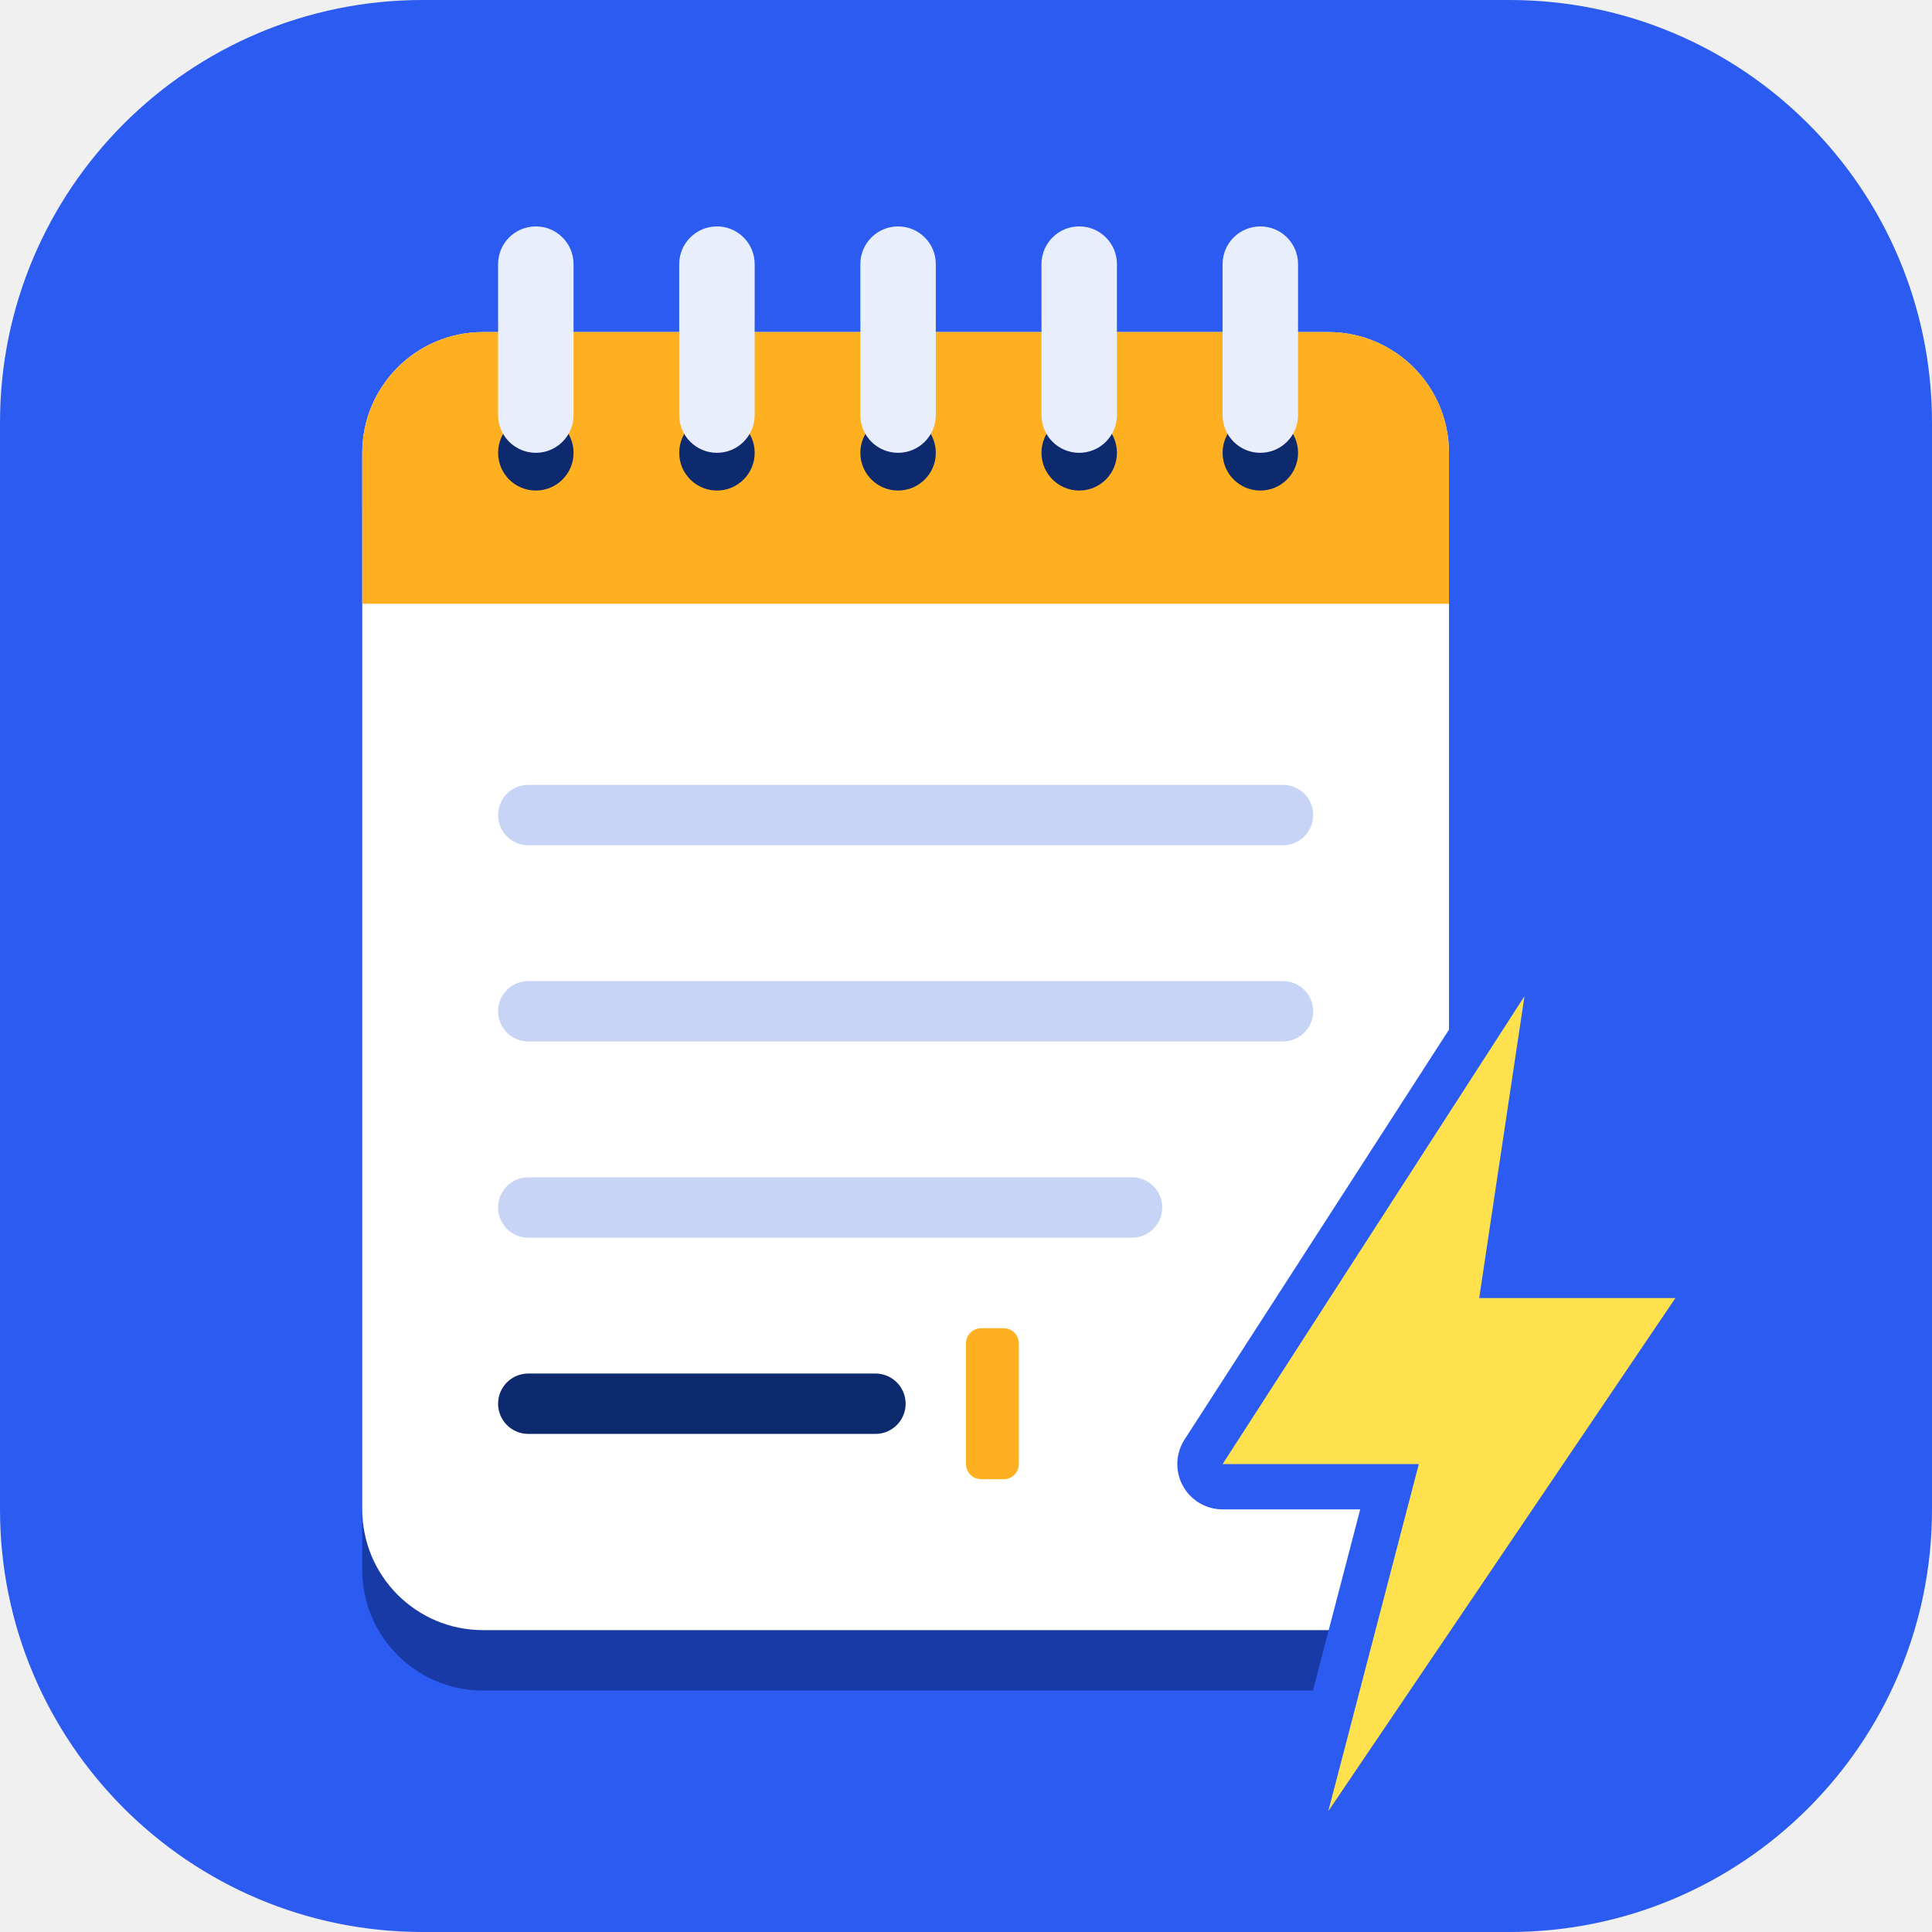
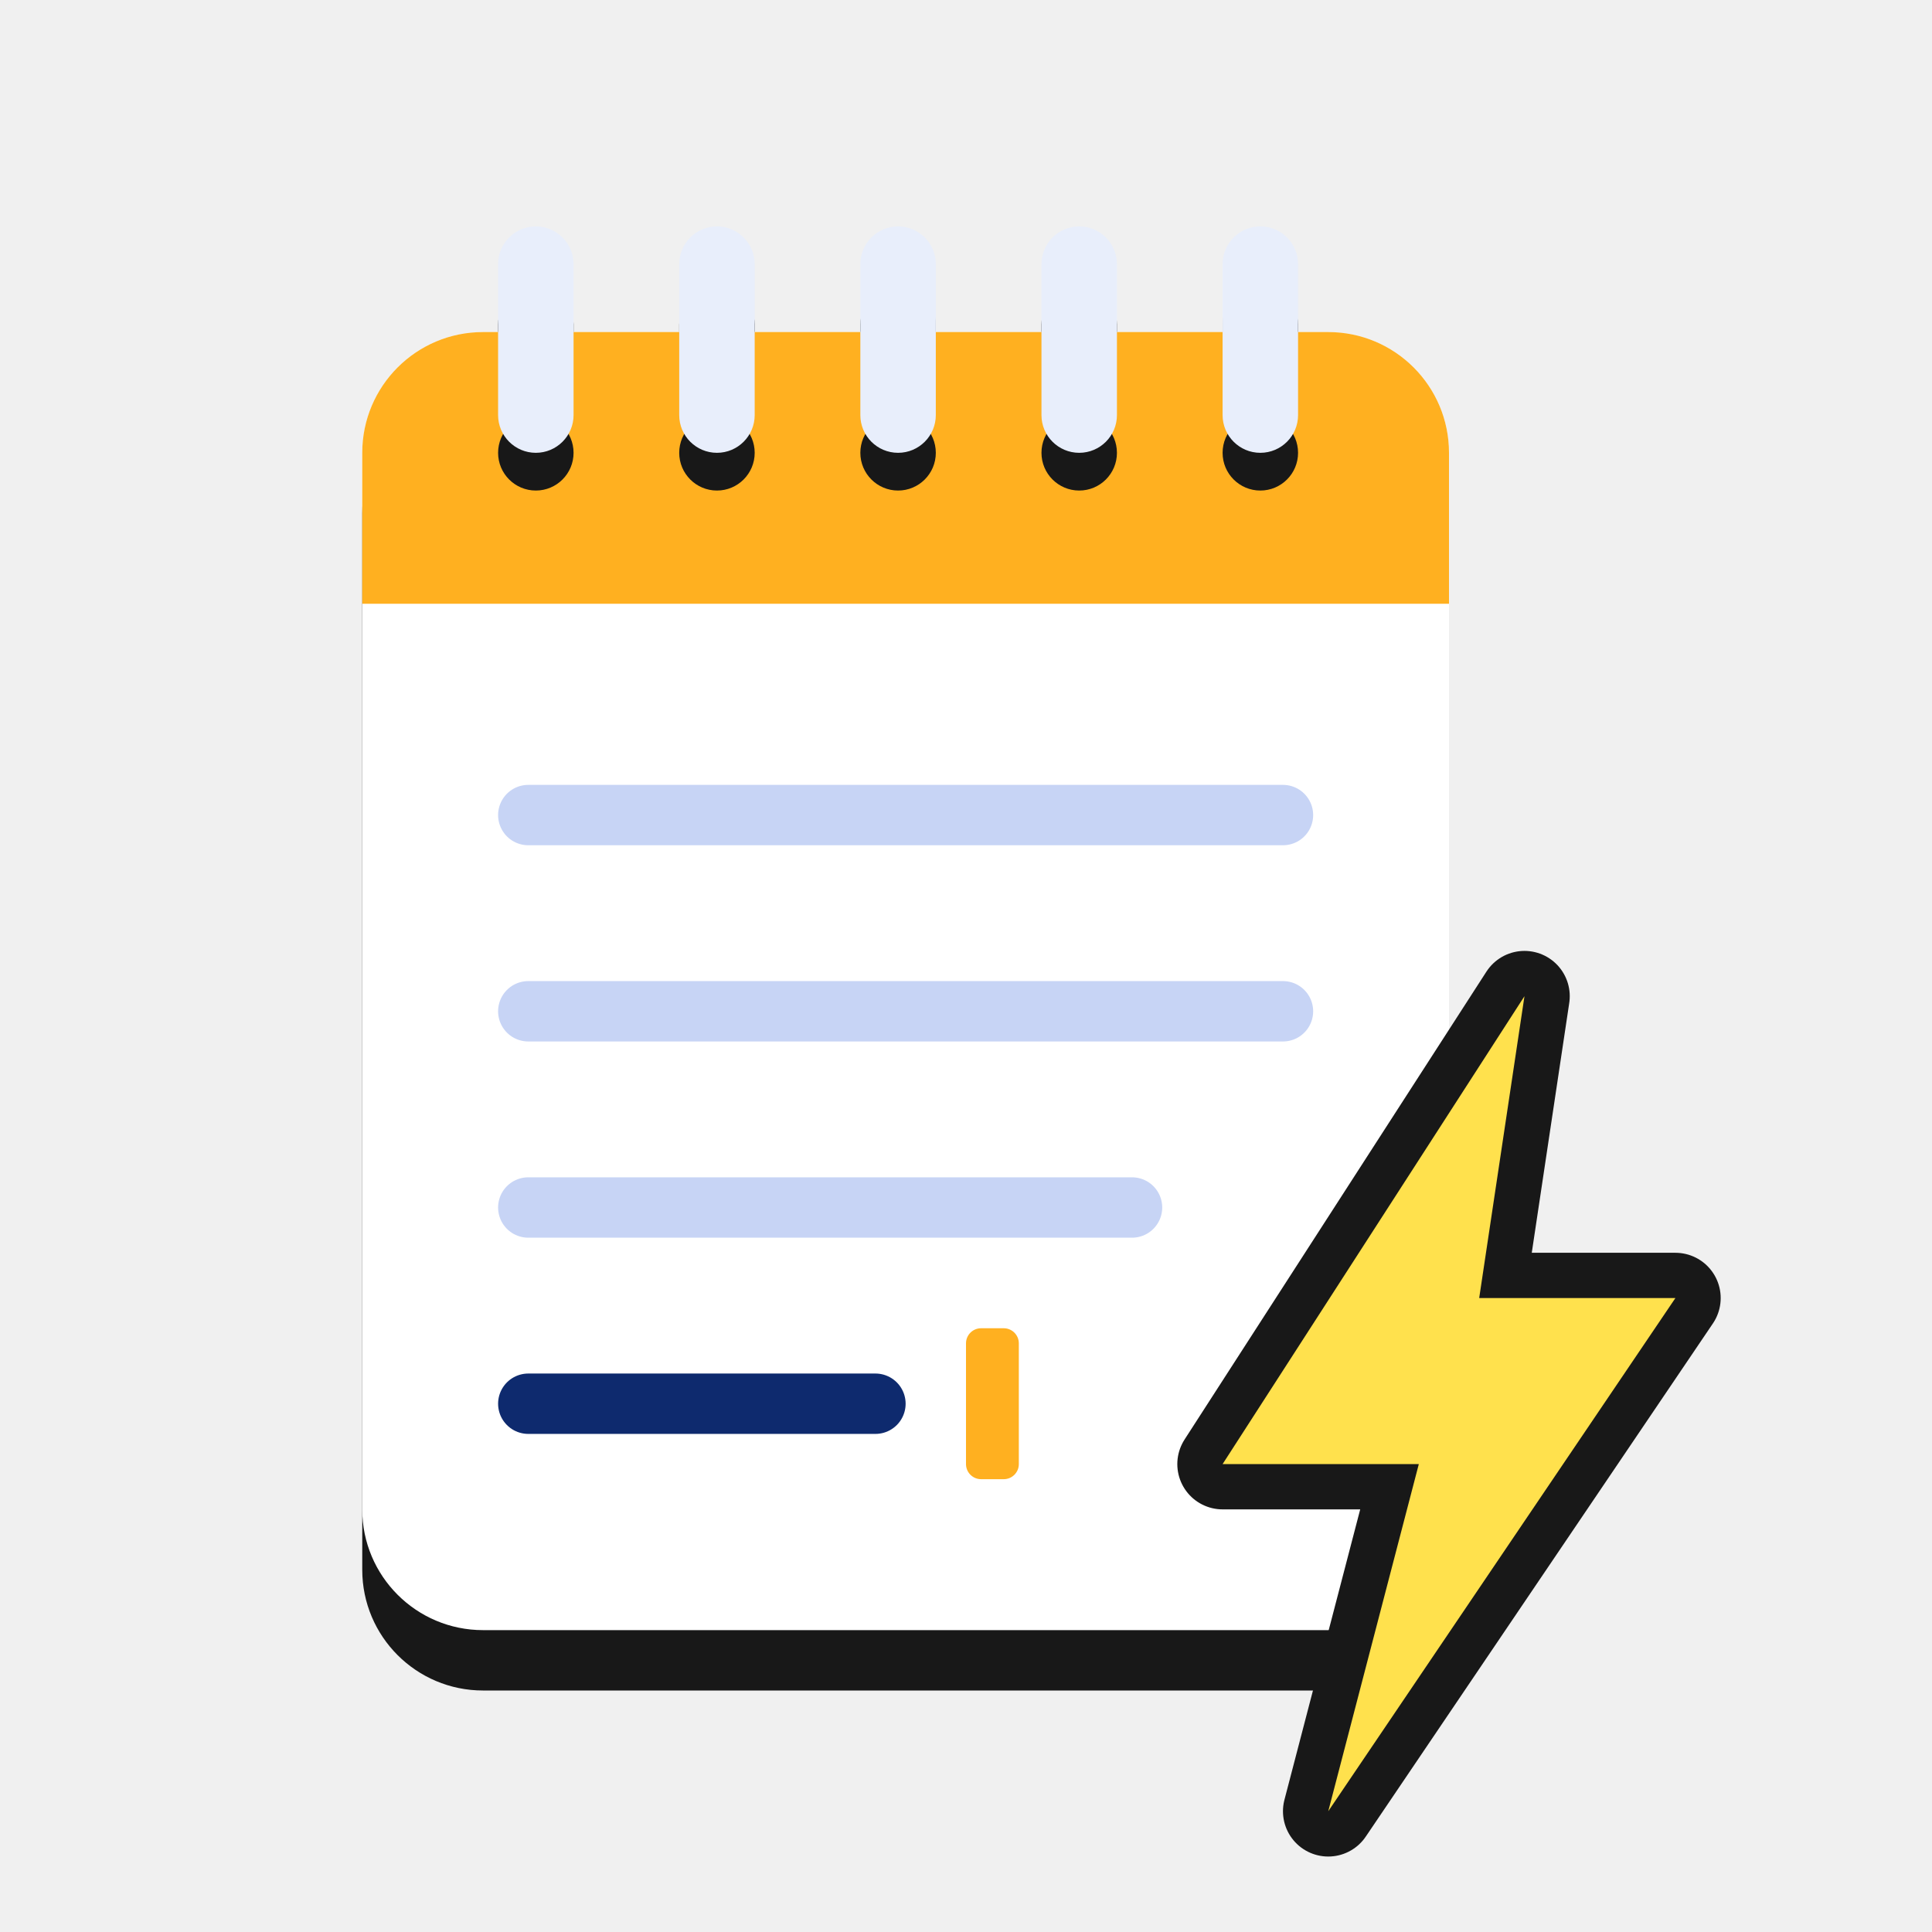
<svg xmlns="http://www.w3.org/2000/svg" viewBox="0 0 256 256" width="256" height="256">
  <defs>
    <g id="rings">
      <rect x="66" y="30" width="10" height="30" rx="5" />
      <rect x="90" y="30" width="10" height="30" rx="5" />
      <rect x="114" y="30" width="10" height="30" rx="5" />
      <rect x="138" y="30" width="10" height="30" rx="5" />
      <rect x="162" y="30" width="10" height="30" rx="5" />
    </g>
  </defs>
-   <rect width="256" height="256" rx="56" fill="#2B5BF0" />
-   <g fill="#173AA6" transform="translate(0 8)">
+   <g fill="#181818" transform="translate(0 8)">
    <rect x="48" y="44" width="144" height="172" rx="16" />
    <use href="#rings" />
  </g>
  <rect x="48" y="44" width="144" height="172" rx="16" fill="#FFFFFF" />
  <path d="M64 44h112a16 16 0 0 1 16 16v20H48V60a16 16 0 0 1 16-16z" fill="#FFB020" />
-   <g fill="#0E2A6E">
+   <g fill="#181818">
    <circle cx="71" cy="60" r="5" />
    <circle cx="95" cy="60" r="5" />
    <circle cx="119" cy="60" r="5" />
    <circle cx="143" cy="60" r="5" />
    <circle cx="167" cy="60" r="5" />
  </g>
  <use href="#rings" fill="#E8EEFB" />
  <g stroke-width="8" stroke-linecap="round">
    <line x1="70" y1="108" x2="170" y2="108" stroke="#C7D4F5" />
    <line x1="70" y1="134" x2="170" y2="134" stroke="#C7D4F5" />
    <line x1="70" y1="160" x2="150" y2="160" stroke="#C7D4F5" />
    <line x1="70" y1="186" x2="116" y2="186" stroke="#0E2A6E" />
  </g>
  <rect x="128" y="176" width="7" height="20" rx="2" fill="#FFB020" />
-   <polygon points="202,132 162,194 188,194 176,240 222,172 196,172" fill="#FFE14D" stroke="#2B5BF0" stroke-width="12" stroke-linejoin="round" paint-order="stroke" />
+   <polygon points="202,132 162,194 188,194 176,240 222,172 196,172" fill="#FFE14D" stroke="#181818" stroke-width="12" stroke-linejoin="round" paint-order="stroke" />
</svg>
